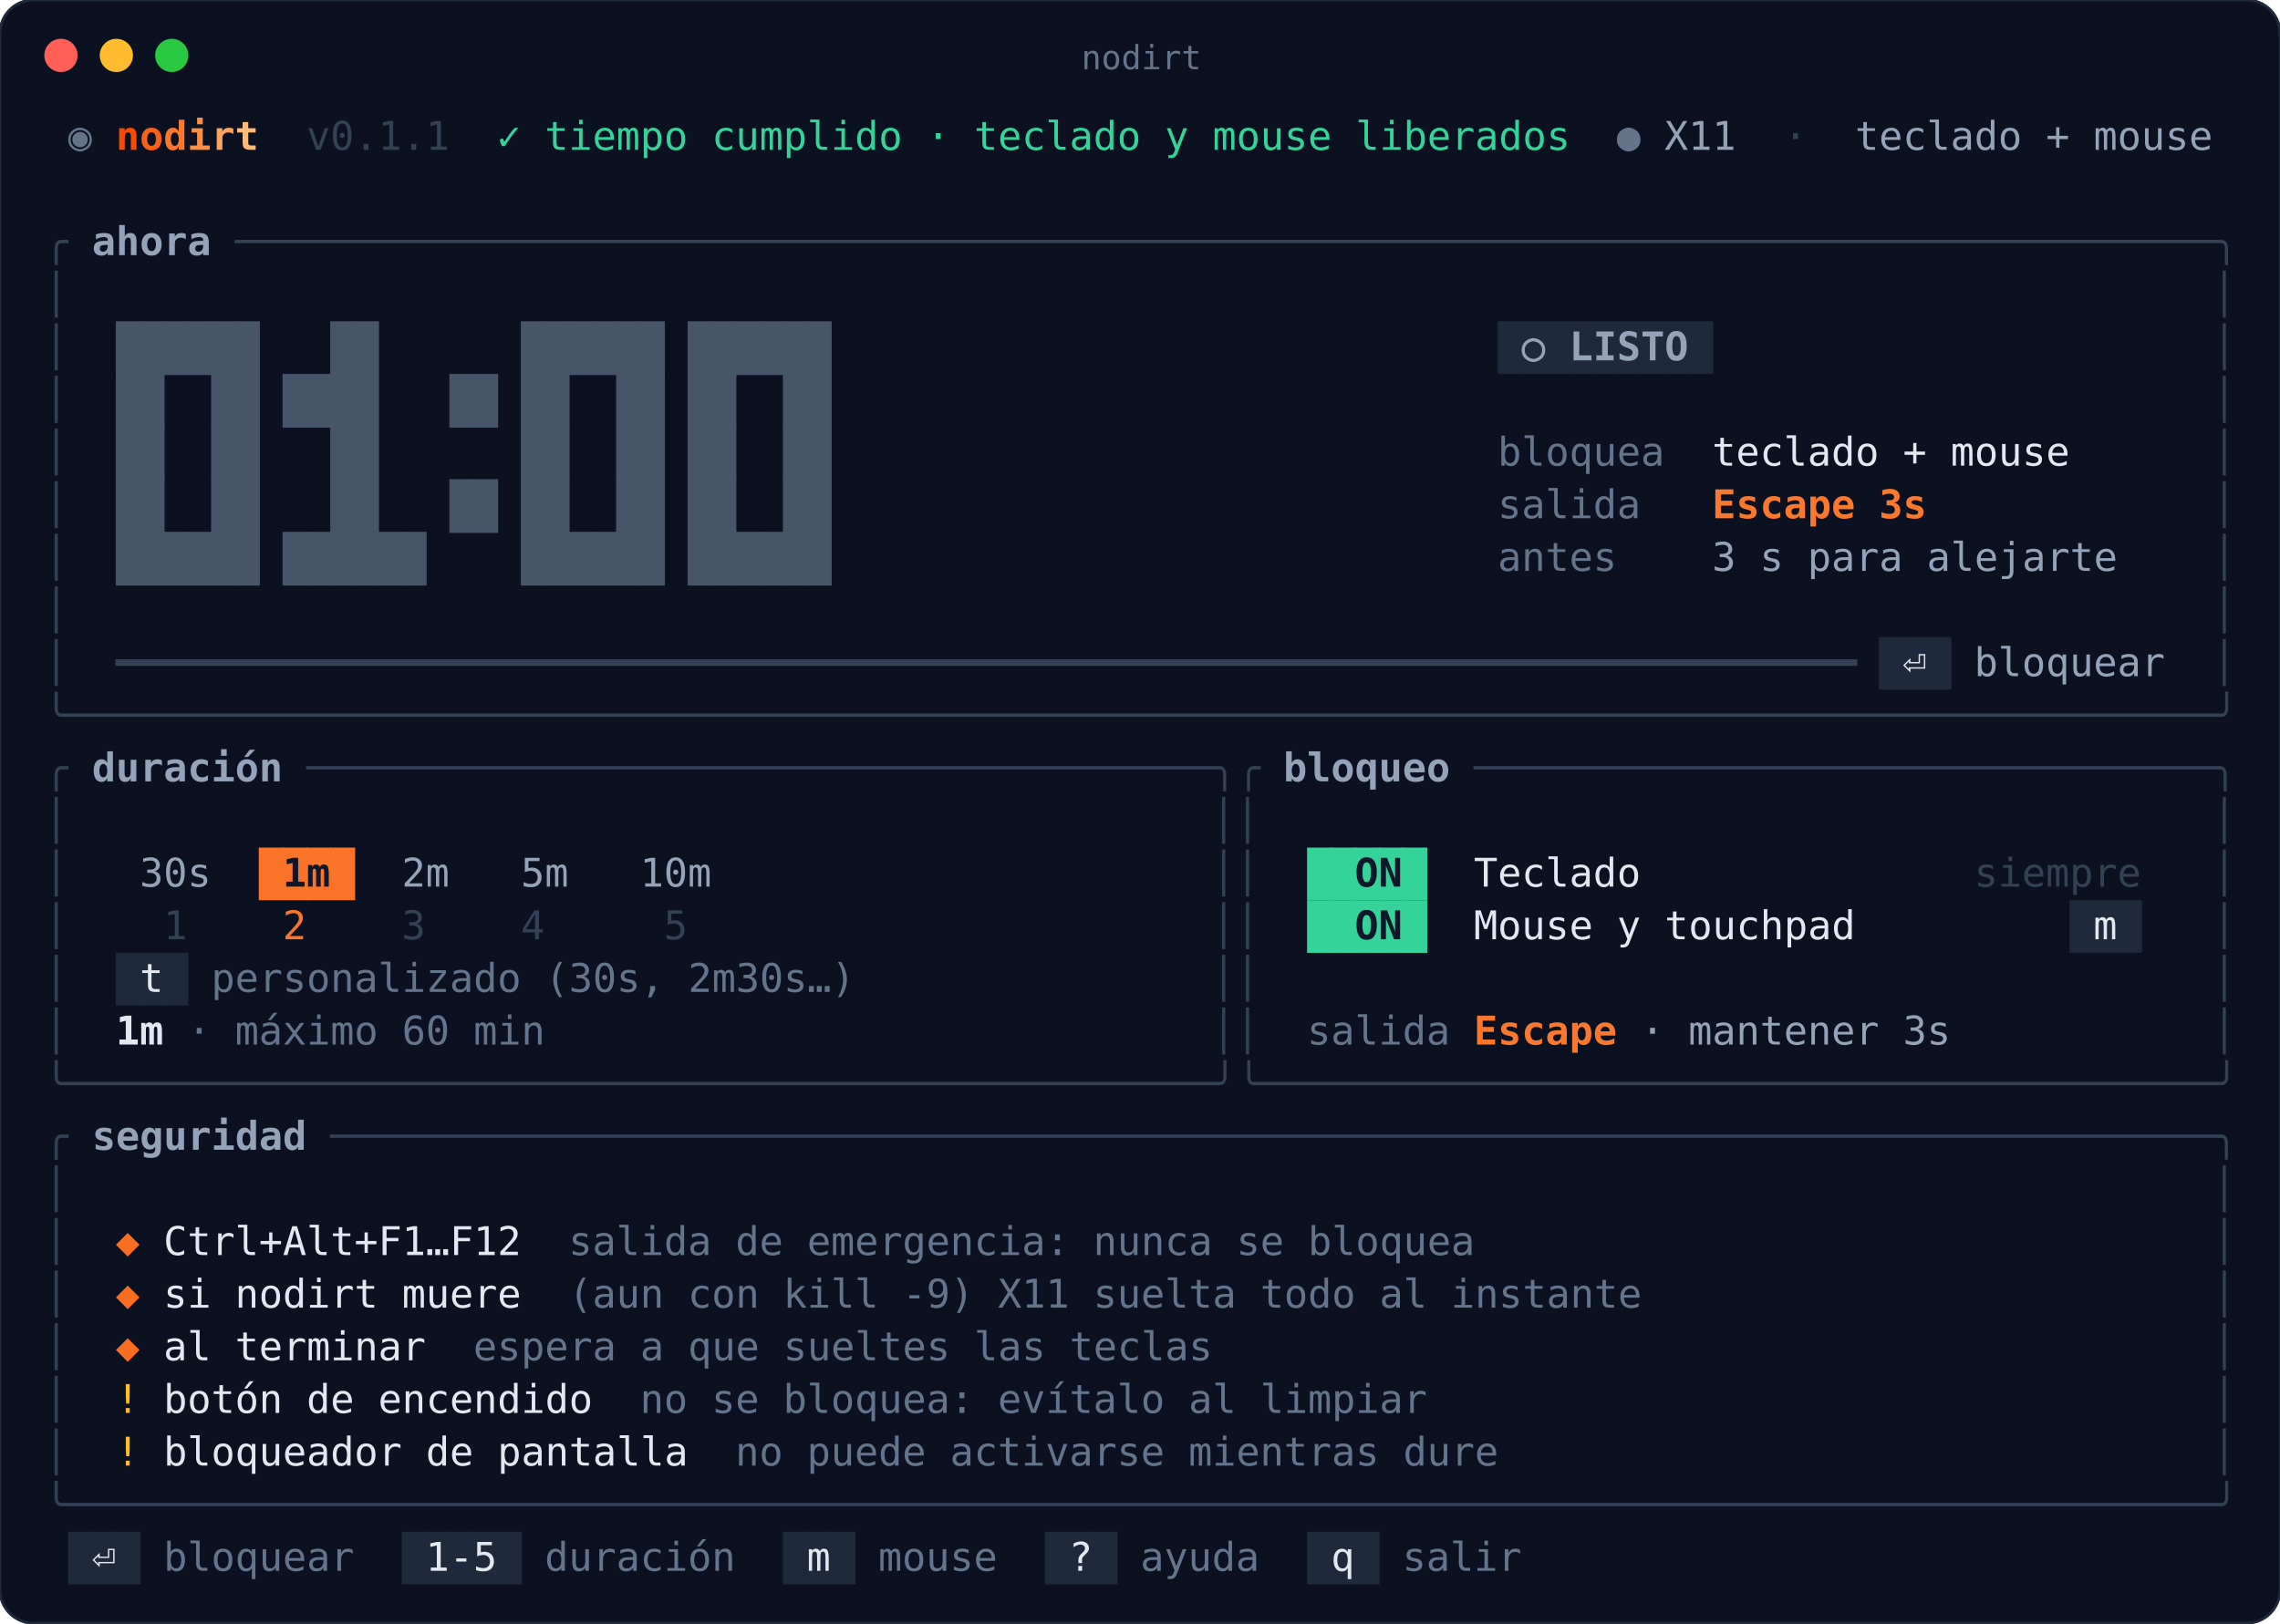
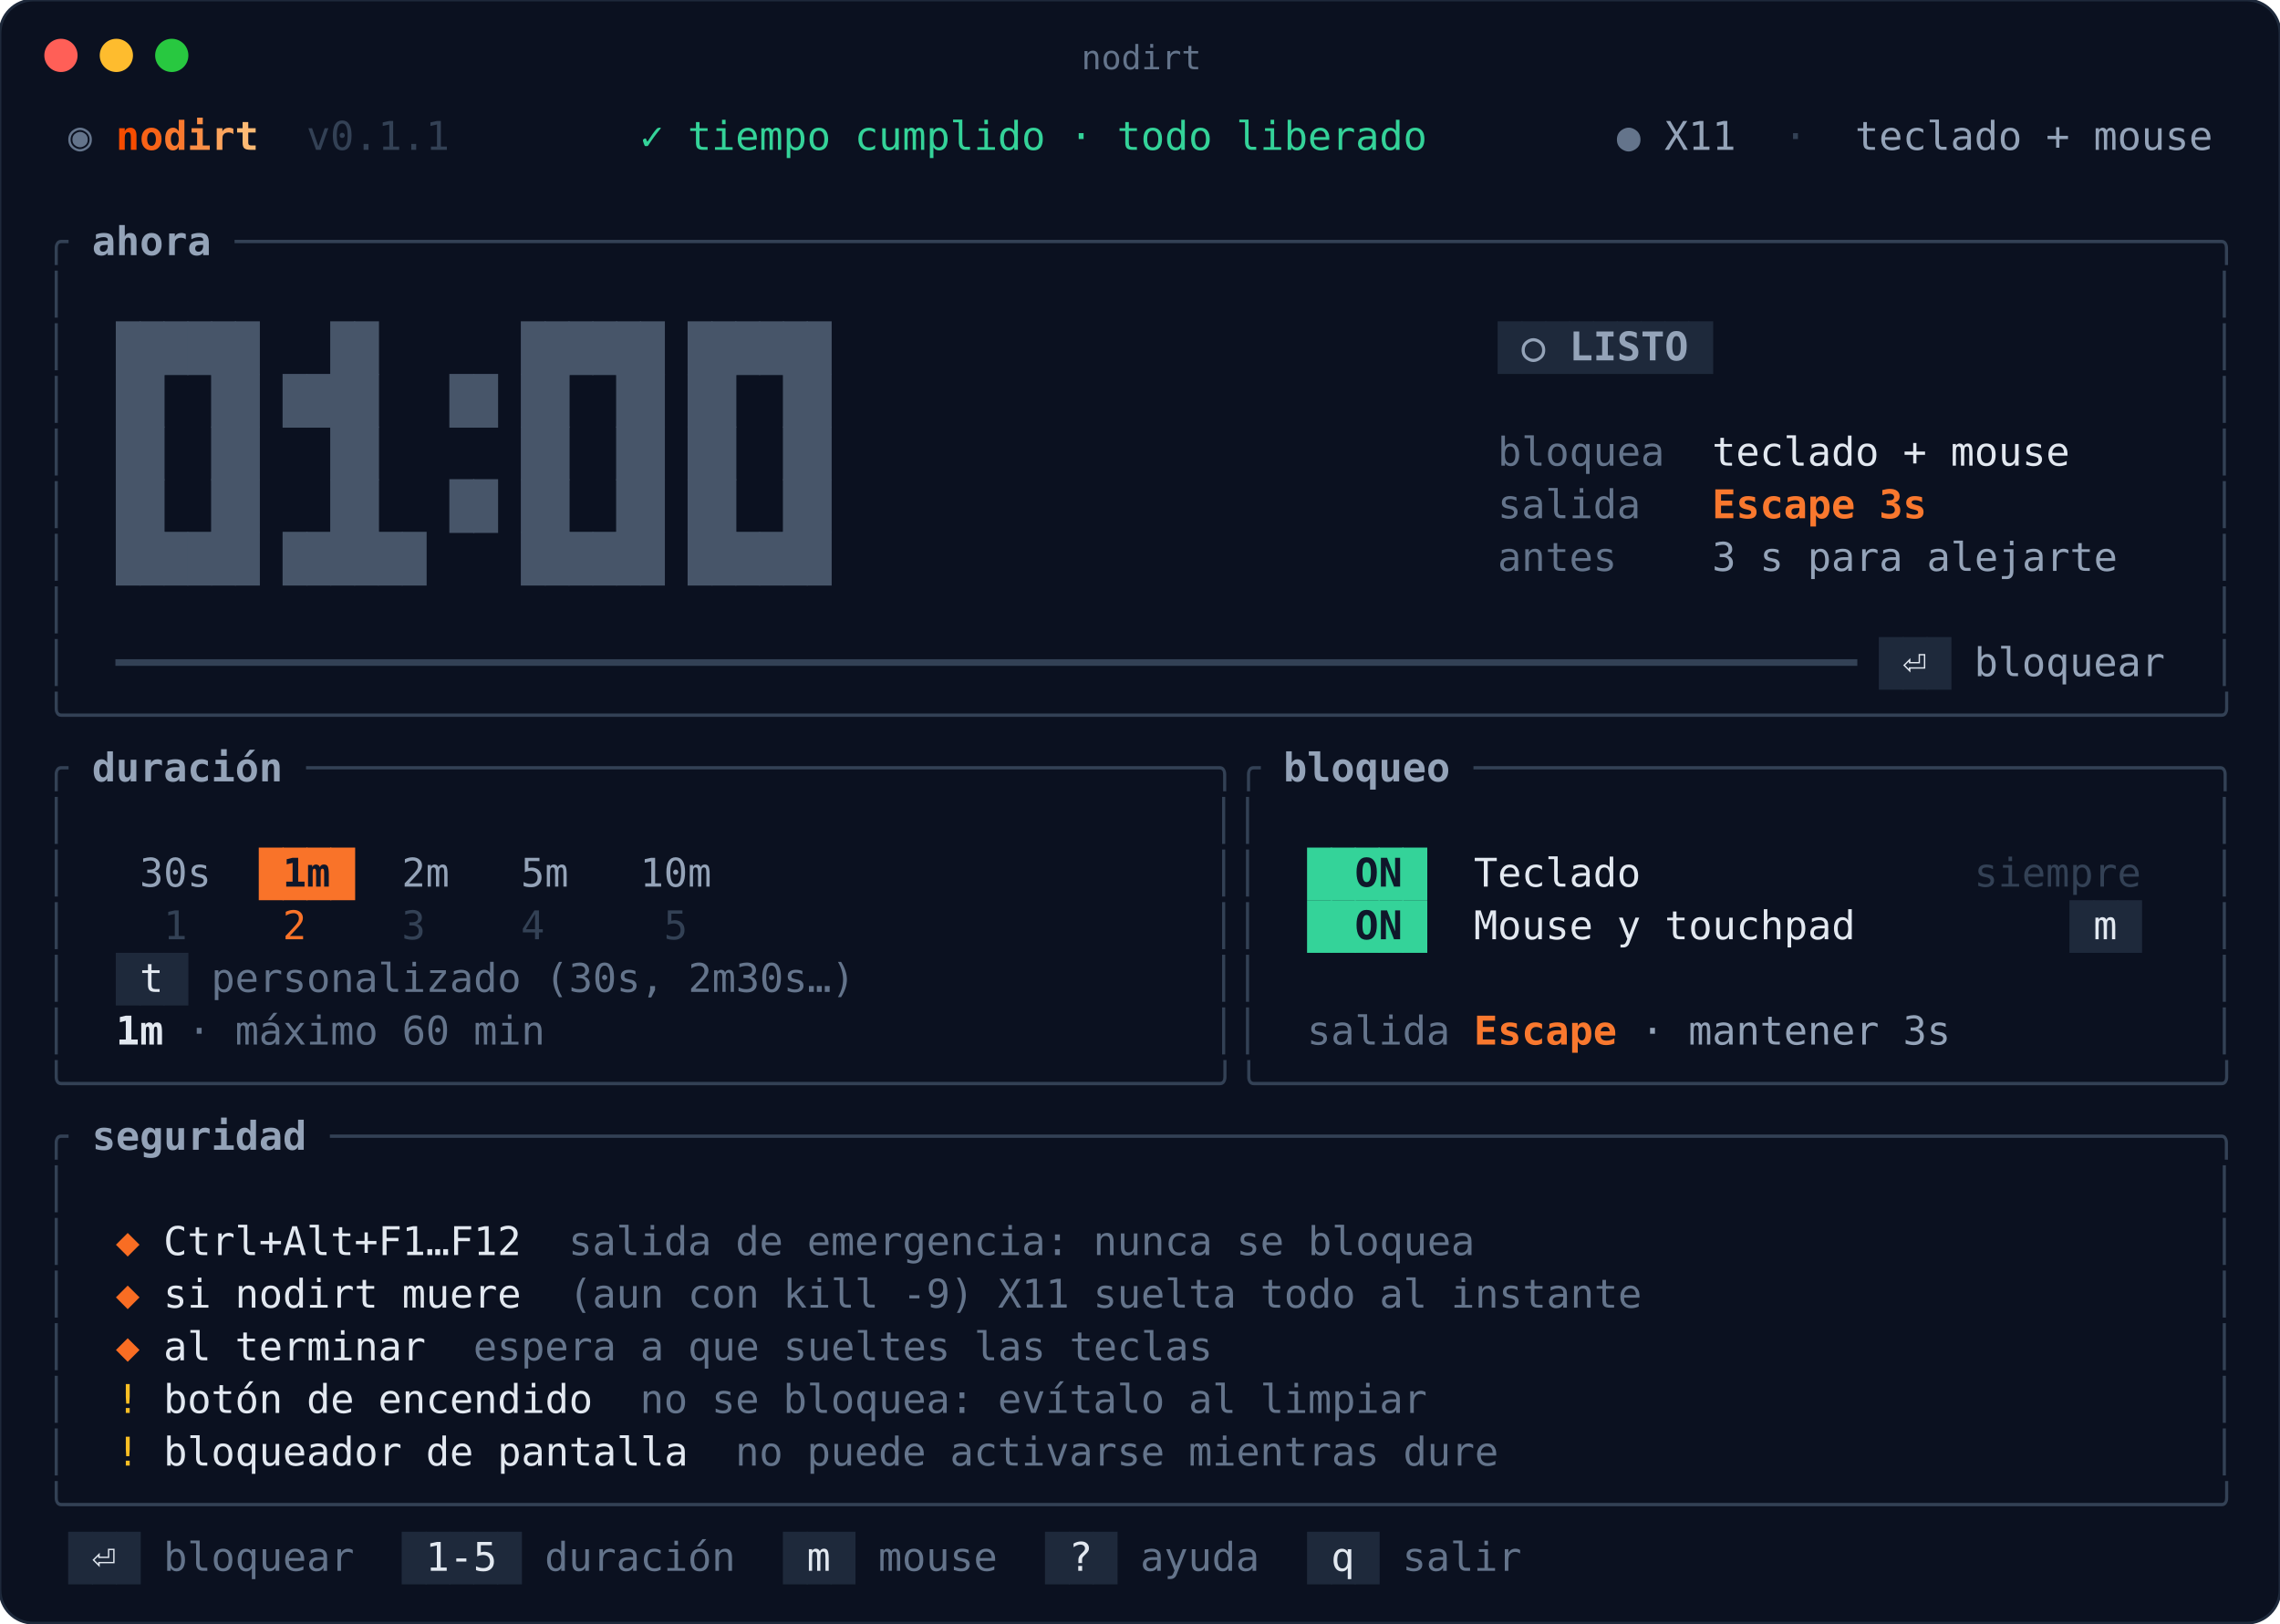
<svg xmlns="http://www.w3.org/2000/svg" xml:space="preserve" width="823" height="586" viewBox="0 0 823 586">
  <style>text{font-family:"JetBrains Mono","Fira Code","DejaVu Sans Mono",Menlo,Consolas,monospace;font-size:14.3px;white-space:pre}</style>
  <rect width="100%" height="100%" rx="12" fill="#0b1120" stroke="#1e293b" />
  <circle cx="22" cy="20" r="6" fill="#ff5f57" />
  <circle cx="42" cy="20" r="6" fill="#febc2e" />
  <circle cx="62" cy="20" r="6" fill="#28c840" />
  <text x="412" y="25" fill="#64748b" text-anchor="middle" style="font-size:12px">nodirt</text>
  <text x="24.6" y="54.1" fill="#64748b" textLength="17.2" lengthAdjust="spacingAndGlyphs">◉ </text>
  <text x="41.8" y="54.1" fill="#f74c00" font-weight="700" textLength="8.6" lengthAdjust="spacingAndGlyphs">n</text>
  <text x="50.4" y="54.1" fill="#f86217" font-weight="700" textLength="8.6" lengthAdjust="spacingAndGlyphs">o</text>
  <text x="59.0" y="54.1" fill="#f9782e" font-weight="700" textLength="8.6" lengthAdjust="spacingAndGlyphs">d</text>
  <text x="67.6" y="54.1" fill="#fb8e46" font-weight="700" textLength="8.6" lengthAdjust="spacingAndGlyphs">i</text>
  <text x="76.2" y="54.1" fill="#fca45d" font-weight="700" textLength="8.6" lengthAdjust="spacingAndGlyphs">r</text>
  <text x="84.8" y="54.1" fill="#fdba74" font-weight="700" textLength="8.6" lengthAdjust="spacingAndGlyphs">t</text>
  <text x="93.4" y="54.1" fill="#334155" textLength="68.8" lengthAdjust="spacingAndGlyphs">  v0.1.1</text>
-   <text x="179.4" y="54.1" fill="#34d399" textLength="387.0" lengthAdjust="spacingAndGlyphs">✓ tiempo cumplido · teclado y mouse liberados</text>
+   <text x="231.0" y="54.1" fill="#34d399" textLength="283.8" lengthAdjust="spacingAndGlyphs">✓ tiempo cumplido · todo liberado</text>
  <text x="583.6" y="54.1" fill="#64748b" textLength="17.2" lengthAdjust="spacingAndGlyphs">● </text>
  <text x="600.8" y="54.1" fill="#94a3b8" textLength="25.8" lengthAdjust="spacingAndGlyphs">X11</text>
  <text x="626.6" y="54.1" fill="#334155" textLength="43.0" lengthAdjust="spacingAndGlyphs">  ·  </text>
  <text x="669.6" y="54.1" fill="#94a3b8" textLength="129.0" lengthAdjust="spacingAndGlyphs">teclado + mouse</text>
  <text x="16.0" y="92.1" fill="#334155" textLength="17.2" lengthAdjust="spacingAndGlyphs">╭ </text>
  <text x="33.2" y="92.1" fill="#94a3b8" font-weight="700" textLength="43.0" lengthAdjust="spacingAndGlyphs">ahora</text>
  <text x="76.2" y="92.1" fill="#334155" textLength="731.0" lengthAdjust="spacingAndGlyphs"> ───────────────────────────────────────────────────────────────────────────────────╮</text>
  <text x="16.0" y="111.1" fill="#334155" textLength="8.6" lengthAdjust="spacingAndGlyphs">│</text>
  <text x="798.6" y="111.1" fill="#334155" textLength="8.6" lengthAdjust="spacingAndGlyphs">│</text>
  <rect x="41.8" y="116.0" width="9.0" height="19.4" fill="#475569" />
  <rect x="50.4" y="116.0" width="9.0" height="19.4" fill="#475569" />
  <rect x="59.0" y="116.0" width="9.0" height="19.4" fill="#475569" />
  <rect x="67.6" y="116.0" width="9.0" height="19.4" fill="#475569" />
  <rect x="76.2" y="116.0" width="9.0" height="19.4" fill="#475569" />
  <rect x="84.8" y="116.0" width="9.0" height="19.4" fill="#475569" />
  <rect x="119.2" y="116.0" width="9.0" height="19.4" fill="#475569" />
  <rect x="127.8" y="116.0" width="9.0" height="19.4" fill="#475569" />
  <rect x="188.0" y="116.0" width="9.0" height="19.4" fill="#475569" />
  <rect x="196.6" y="116.0" width="9.0" height="19.4" fill="#475569" />
  <rect x="205.2" y="116.0" width="9.0" height="19.4" fill="#475569" />
  <rect x="213.8" y="116.0" width="9.0" height="19.4" fill="#475569" />
  <rect x="222.4" y="116.0" width="9.0" height="19.4" fill="#475569" />
  <rect x="231.0" y="116.0" width="9.0" height="19.4" fill="#475569" />
  <rect x="248.2" y="116.0" width="9.0" height="19.4" fill="#475569" />
  <rect x="256.8" y="116.0" width="9.0" height="19.4" fill="#475569" />
  <rect x="265.4" y="116.0" width="9.0" height="19.4" fill="#475569" />
  <rect x="274.0" y="116.0" width="9.0" height="19.4" fill="#475569" />
  <rect x="282.6" y="116.0" width="9.0" height="19.4" fill="#475569" />
  <rect x="291.2" y="116.0" width="9.0" height="19.4" fill="#475569" />
  <rect x="540.6" y="116.0" width="9.0" height="19" fill="#1e293b" />
  <rect x="549.2" y="116.0" width="9.0" height="19" fill="#1e293b" />
  <rect x="557.8" y="116.0" width="9.0" height="19" fill="#1e293b" />
  <rect x="566.4" y="116.0" width="9.0" height="19" fill="#1e293b" />
  <rect x="575.0" y="116.0" width="9.0" height="19" fill="#1e293b" />
  <rect x="583.6" y="116.0" width="9.0" height="19" fill="#1e293b" />
  <rect x="592.2" y="116.0" width="9.0" height="19" fill="#1e293b" />
  <rect x="600.8" y="116.0" width="9.0" height="19" fill="#1e293b" />
  <rect x="609.4" y="116.0" width="9.0" height="19" fill="#1e293b" />
  <text x="16.0" y="130.1" fill="#334155" textLength="8.6" lengthAdjust="spacingAndGlyphs">│</text>
  <text x="540.6" y="130.1" fill="#94a3b8" font-weight="700" textLength="77.4" lengthAdjust="spacingAndGlyphs"> ○ LISTO </text>
  <text x="798.6" y="130.1" fill="#334155" textLength="8.6" lengthAdjust="spacingAndGlyphs">│</text>
  <rect x="41.8" y="135.0" width="9.0" height="19.4" fill="#475569" />
  <rect x="50.4" y="135.0" width="9.0" height="19.4" fill="#475569" />
  <rect x="76.2" y="135.0" width="9.0" height="19.4" fill="#475569" />
  <rect x="84.8" y="135.0" width="9.0" height="19.4" fill="#475569" />
  <rect x="102.0" y="135.0" width="9.0" height="19.4" fill="#475569" />
  <rect x="110.6" y="135.0" width="9.0" height="19.4" fill="#475569" />
  <rect x="119.2" y="135.0" width="9.0" height="19.4" fill="#475569" />
  <rect x="127.8" y="135.0" width="9.0" height="19.4" fill="#475569" />
  <rect x="162.2" y="135.0" width="9.0" height="19.4" fill="#475569" />
  <rect x="170.8" y="135.0" width="9.0" height="19.4" fill="#475569" />
  <rect x="188.0" y="135.0" width="9.0" height="19.4" fill="#475569" />
  <rect x="196.6" y="135.0" width="9.0" height="19.4" fill="#475569" />
  <rect x="222.4" y="135.0" width="9.0" height="19.4" fill="#475569" />
  <rect x="231.0" y="135.0" width="9.0" height="19.4" fill="#475569" />
  <rect x="248.2" y="135.0" width="9.0" height="19.4" fill="#475569" />
  <rect x="256.8" y="135.0" width="9.0" height="19.4" fill="#475569" />
  <rect x="282.6" y="135.0" width="9.0" height="19.4" fill="#475569" />
  <rect x="291.2" y="135.0" width="9.0" height="19.4" fill="#475569" />
  <text x="16.0" y="149.1" fill="#334155" textLength="8.6" lengthAdjust="spacingAndGlyphs">│</text>
  <text x="798.6" y="149.1" fill="#334155" textLength="8.6" lengthAdjust="spacingAndGlyphs">│</text>
  <rect x="41.8" y="154.0" width="9.0" height="19.4" fill="#475569" />
  <rect x="50.4" y="154.0" width="9.0" height="19.4" fill="#475569" />
  <rect x="76.2" y="154.0" width="9.0" height="19.4" fill="#475569" />
  <rect x="84.8" y="154.0" width="9.0" height="19.4" fill="#475569" />
  <rect x="119.2" y="154.0" width="9.0" height="19.4" fill="#475569" />
  <rect x="127.8" y="154.0" width="9.0" height="19.4" fill="#475569" />
  <rect x="188.0" y="154.0" width="9.0" height="19.4" fill="#475569" />
  <rect x="196.6" y="154.0" width="9.0" height="19.4" fill="#475569" />
  <rect x="222.4" y="154.0" width="9.0" height="19.4" fill="#475569" />
  <rect x="231.0" y="154.0" width="9.0" height="19.4" fill="#475569" />
  <rect x="248.2" y="154.0" width="9.0" height="19.4" fill="#475569" />
  <rect x="256.8" y="154.0" width="9.0" height="19.4" fill="#475569" />
  <rect x="282.6" y="154.0" width="9.0" height="19.4" fill="#475569" />
  <rect x="291.2" y="154.0" width="9.0" height="19.4" fill="#475569" />
  <text x="16.0" y="168.1" fill="#334155" textLength="8.6" lengthAdjust="spacingAndGlyphs">│</text>
  <text x="540.6" y="168.1" fill="#64748b" textLength="77.4" lengthAdjust="spacingAndGlyphs">bloquea  </text>
  <text x="618.0" y="168.1" fill="#e2e8f0" textLength="129.0" lengthAdjust="spacingAndGlyphs">teclado + mouse</text>
  <text x="798.6" y="168.1" fill="#334155" textLength="8.6" lengthAdjust="spacingAndGlyphs">│</text>
  <rect x="41.8" y="173.0" width="9.0" height="19.4" fill="#475569" />
  <rect x="50.4" y="173.0" width="9.0" height="19.4" fill="#475569" />
  <rect x="76.2" y="173.0" width="9.0" height="19.4" fill="#475569" />
  <rect x="84.8" y="173.0" width="9.0" height="19.4" fill="#475569" />
  <rect x="119.2" y="173.0" width="9.0" height="19.4" fill="#475569" />
  <rect x="127.8" y="173.0" width="9.0" height="19.4" fill="#475569" />
  <rect x="162.2" y="173.0" width="9.0" height="19.4" fill="#475569" />
  <rect x="170.8" y="173.0" width="9.0" height="19.4" fill="#475569" />
  <rect x="188.0" y="173.0" width="9.0" height="19.4" fill="#475569" />
  <rect x="196.6" y="173.0" width="9.0" height="19.4" fill="#475569" />
  <rect x="222.4" y="173.0" width="9.0" height="19.4" fill="#475569" />
  <rect x="231.0" y="173.0" width="9.0" height="19.4" fill="#475569" />
  <rect x="248.2" y="173.0" width="9.0" height="19.4" fill="#475569" />
  <rect x="256.8" y="173.0" width="9.0" height="19.4" fill="#475569" />
  <rect x="282.6" y="173.0" width="9.0" height="19.4" fill="#475569" />
  <rect x="291.2" y="173.0" width="9.0" height="19.4" fill="#475569" />
  <text x="16.0" y="187.1" fill="#334155" textLength="8.6" lengthAdjust="spacingAndGlyphs">│</text>
  <text x="540.6" y="187.1" fill="#64748b" textLength="77.4" lengthAdjust="spacingAndGlyphs">salida   </text>
  <text x="618.0" y="187.1" fill="#f9782e" font-weight="700" textLength="77.4" lengthAdjust="spacingAndGlyphs">Escape 3s</text>
  <text x="798.6" y="187.1" fill="#334155" textLength="8.6" lengthAdjust="spacingAndGlyphs">│</text>
  <rect x="41.8" y="192.0" width="9.0" height="19.4" fill="#475569" />
  <rect x="50.4" y="192.0" width="9.0" height="19.4" fill="#475569" />
  <rect x="59.0" y="192.0" width="9.0" height="19.4" fill="#475569" />
  <rect x="67.6" y="192.0" width="9.0" height="19.4" fill="#475569" />
  <rect x="76.2" y="192.0" width="9.0" height="19.4" fill="#475569" />
  <rect x="84.8" y="192.0" width="9.0" height="19.4" fill="#475569" />
  <rect x="102.0" y="192.0" width="9.0" height="19.4" fill="#475569" />
  <rect x="110.6" y="192.0" width="9.0" height="19.4" fill="#475569" />
  <rect x="119.2" y="192.0" width="9.0" height="19.4" fill="#475569" />
  <rect x="127.8" y="192.0" width="9.0" height="19.4" fill="#475569" />
  <rect x="136.4" y="192.0" width="9.0" height="19.4" fill="#475569" />
  <rect x="145.0" y="192.0" width="9.0" height="19.4" fill="#475569" />
  <rect x="188.0" y="192.0" width="9.0" height="19.4" fill="#475569" />
  <rect x="196.6" y="192.0" width="9.0" height="19.4" fill="#475569" />
  <rect x="205.2" y="192.0" width="9.0" height="19.4" fill="#475569" />
  <rect x="213.8" y="192.0" width="9.0" height="19.4" fill="#475569" />
  <rect x="222.4" y="192.0" width="9.0" height="19.4" fill="#475569" />
  <rect x="231.0" y="192.0" width="9.0" height="19.4" fill="#475569" />
  <rect x="248.2" y="192.0" width="9.0" height="19.4" fill="#475569" />
  <rect x="256.8" y="192.0" width="9.0" height="19.4" fill="#475569" />
  <rect x="265.4" y="192.0" width="9.0" height="19.4" fill="#475569" />
  <rect x="274.0" y="192.0" width="9.0" height="19.4" fill="#475569" />
  <rect x="282.6" y="192.0" width="9.0" height="19.4" fill="#475569" />
  <rect x="291.2" y="192.0" width="9.0" height="19.4" fill="#475569" />
  <text x="16.0" y="206.1" fill="#334155" textLength="8.6" lengthAdjust="spacingAndGlyphs">│</text>
  <text x="540.6" y="206.1" fill="#64748b" textLength="77.4" lengthAdjust="spacingAndGlyphs">antes    </text>
  <text x="618.0" y="206.1" fill="#94a3b8" textLength="146.2" lengthAdjust="spacingAndGlyphs">3 s para alejarte</text>
  <text x="798.6" y="206.1" fill="#334155" textLength="8.6" lengthAdjust="spacingAndGlyphs">│</text>
  <text x="16.0" y="225.1" fill="#334155" textLength="8.6" lengthAdjust="spacingAndGlyphs">│</text>
  <text x="798.6" y="225.1" fill="#334155" textLength="8.6" lengthAdjust="spacingAndGlyphs">│</text>
  <rect x="678.2" y="230.0" width="9.0" height="19" fill="#1e293b" />
  <rect x="686.8" y="230.0" width="9.0" height="19" fill="#1e293b" />
  <rect x="695.4" y="230.0" width="9.0" height="19" fill="#1e293b" />
  <text x="16.0" y="244.1" fill="#334155" textLength="8.6" lengthAdjust="spacingAndGlyphs">│</text>
  <text x="41.8" y="244.1" fill="#334155" textLength="627.8" lengthAdjust="spacingAndGlyphs">━━━━━━━━━━━━━━━━━━━━━━━━━━━━━━━━━━━━━━━━━━━━━━━━━━━━━━━━━━━━━━━━━━━━━━━━━</text>
  <text x="678.2" y="244.1" fill="#e2e8f0" textLength="25.8" lengthAdjust="spacingAndGlyphs"> ⏎ </text>
  <text x="704.0" y="244.1" fill="#94a3b8" textLength="77.4" lengthAdjust="spacingAndGlyphs"> bloquear</text>
  <text x="798.6" y="244.1" fill="#334155" textLength="8.6" lengthAdjust="spacingAndGlyphs">│</text>
  <text x="16.0" y="263.1" fill="#334155" textLength="791.2" lengthAdjust="spacingAndGlyphs">╰──────────────────────────────────────────────────────────────────────────────────────────╯</text>
  <text x="16.0" y="282.1" fill="#334155" textLength="17.2" lengthAdjust="spacingAndGlyphs">╭ </text>
  <text x="33.2" y="282.1" fill="#94a3b8" font-weight="700" textLength="68.8" lengthAdjust="spacingAndGlyphs">duración</text>
  <text x="102.0" y="282.1" fill="#334155" textLength="361.2" lengthAdjust="spacingAndGlyphs"> ──────────────────────────────────────╮╭ </text>
  <text x="463.2" y="282.1" fill="#94a3b8" font-weight="700" textLength="60.2" lengthAdjust="spacingAndGlyphs">bloqueo</text>
  <text x="523.4" y="282.1" fill="#334155" textLength="283.8" lengthAdjust="spacingAndGlyphs"> ───────────────────────────────╮</text>
  <text x="16.0" y="301.1" fill="#334155" textLength="8.6" lengthAdjust="spacingAndGlyphs">│</text>
  <text x="437.4" y="301.1" fill="#334155" textLength="17.2" lengthAdjust="spacingAndGlyphs">││</text>
  <text x="798.6" y="301.1" fill="#334155" textLength="8.6" lengthAdjust="spacingAndGlyphs">│</text>
  <rect x="93.4" y="306.0" width="9.0" height="19" fill="#f97329" />
  <rect x="102.0" y="306.0" width="9.0" height="19" fill="#f97329" />
  <rect x="110.6" y="306.0" width="9.0" height="19" fill="#f97329" />
  <rect x="119.2" y="306.0" width="9.0" height="19" fill="#f97329" />
  <rect x="471.8" y="306.0" width="9.0" height="19" fill="#34d399" />
  <rect x="480.4" y="306.0" width="9.0" height="19" fill="#34d399" />
  <rect x="489.0" y="306.0" width="9.0" height="19" fill="#34d399" />
  <rect x="497.6" y="306.0" width="9.0" height="19" fill="#34d399" />
  <rect x="506.2" y="306.0" width="9.0" height="19" fill="#34d399" />
  <text x="16.0" y="320.1" fill="#334155" textLength="8.6" lengthAdjust="spacingAndGlyphs">│</text>
  <text x="41.8" y="320.1" fill="#94a3b8" textLength="43.0" lengthAdjust="spacingAndGlyphs"> 30s </text>
  <text x="93.4" y="320.1" fill="#0f172a" font-weight="700" textLength="34.4" lengthAdjust="spacingAndGlyphs"> 1m </text>
  <text x="136.4" y="320.1" fill="#94a3b8" textLength="34.4" lengthAdjust="spacingAndGlyphs"> 2m </text>
  <text x="179.4" y="320.1" fill="#94a3b8" textLength="34.4" lengthAdjust="spacingAndGlyphs"> 5m </text>
  <text x="222.4" y="320.1" fill="#94a3b8" textLength="43.0" lengthAdjust="spacingAndGlyphs"> 10m </text>
  <text x="437.4" y="320.1" fill="#334155" textLength="17.2" lengthAdjust="spacingAndGlyphs">││</text>
  <text x="471.8" y="320.1" fill="#0f172a" font-weight="700" textLength="43.0" lengthAdjust="spacingAndGlyphs">  ON </text>
  <text x="532.0" y="320.1" fill="#e2e8f0" textLength="60.2" lengthAdjust="spacingAndGlyphs">Teclado</text>
  <text x="712.6" y="320.1" fill="#334155" textLength="60.2" lengthAdjust="spacingAndGlyphs">siempre</text>
  <text x="798.6" y="320.1" fill="#334155" textLength="8.6" lengthAdjust="spacingAndGlyphs">│</text>
  <rect x="471.8" y="325.0" width="9.0" height="19" fill="#34d399" />
  <rect x="480.4" y="325.0" width="9.0" height="19" fill="#34d399" />
  <rect x="489.0" y="325.0" width="9.0" height="19" fill="#34d399" />
  <rect x="497.6" y="325.0" width="9.0" height="19" fill="#34d399" />
  <rect x="506.2" y="325.0" width="9.0" height="19" fill="#34d399" />
  <rect x="747.0" y="325.0" width="9.0" height="19" fill="#1e293b" />
  <rect x="755.6" y="325.0" width="9.0" height="19" fill="#1e293b" />
  <rect x="764.2" y="325.0" width="9.0" height="19" fill="#1e293b" />
  <text x="16.0" y="339.1" fill="#334155" textLength="8.6" lengthAdjust="spacingAndGlyphs">│</text>
  <text x="41.8" y="339.1" fill="#334155" textLength="43.0" lengthAdjust="spacingAndGlyphs">  1  </text>
  <text x="93.4" y="339.1" fill="#f97329" textLength="34.4" lengthAdjust="spacingAndGlyphs"> 2  </text>
  <text x="136.4" y="339.1" fill="#334155" textLength="34.4" lengthAdjust="spacingAndGlyphs"> 3  </text>
  <text x="179.4" y="339.1" fill="#334155" textLength="34.4" lengthAdjust="spacingAndGlyphs"> 4  </text>
  <text x="222.4" y="339.1" fill="#334155" textLength="43.0" lengthAdjust="spacingAndGlyphs">  5  </text>
  <text x="437.4" y="339.1" fill="#334155" textLength="17.2" lengthAdjust="spacingAndGlyphs">││</text>
  <text x="471.8" y="339.1" fill="#0f172a" font-weight="700" textLength="43.0" lengthAdjust="spacingAndGlyphs">  ON </text>
  <text x="532.0" y="339.1" fill="#e2e8f0" textLength="137.6" lengthAdjust="spacingAndGlyphs">Mouse y touchpad</text>
  <text x="747.0" y="339.1" fill="#e2e8f0" textLength="25.8" lengthAdjust="spacingAndGlyphs"> m </text>
  <text x="798.6" y="339.1" fill="#334155" textLength="8.6" lengthAdjust="spacingAndGlyphs">│</text>
  <rect x="41.8" y="344.0" width="9.0" height="19" fill="#1e293b" />
  <rect x="50.4" y="344.0" width="9.0" height="19" fill="#1e293b" />
  <rect x="59.0" y="344.0" width="9.0" height="19" fill="#1e293b" />
  <text x="16.0" y="358.1" fill="#334155" textLength="8.6" lengthAdjust="spacingAndGlyphs">│</text>
  <text x="41.8" y="358.1" fill="#e2e8f0" textLength="25.8" lengthAdjust="spacingAndGlyphs"> t </text>
  <text x="67.6" y="358.1" fill="#64748b" textLength="240.8" lengthAdjust="spacingAndGlyphs"> personalizado (30s, 2m30s…)</text>
  <text x="437.4" y="358.1" fill="#334155" textLength="17.2" lengthAdjust="spacingAndGlyphs">││</text>
  <text x="798.6" y="358.1" fill="#334155" textLength="8.6" lengthAdjust="spacingAndGlyphs">│</text>
  <text x="16.0" y="377.1" fill="#334155" textLength="8.6" lengthAdjust="spacingAndGlyphs">│</text>
  <text x="41.8" y="377.1" fill="#e2e8f0" font-weight="700" textLength="17.2" lengthAdjust="spacingAndGlyphs">1m</text>
  <text x="59.0" y="377.1" fill="#64748b" textLength="137.6" lengthAdjust="spacingAndGlyphs"> · máximo 60 min</text>
  <text x="437.4" y="377.1" fill="#334155" textLength="17.2" lengthAdjust="spacingAndGlyphs">││</text>
  <text x="471.8" y="377.1" fill="#64748b" textLength="60.2" lengthAdjust="spacingAndGlyphs">salida </text>
  <text x="532.0" y="377.1" fill="#f9782e" font-weight="700" textLength="51.6" lengthAdjust="spacingAndGlyphs">Escape</text>
  <text x="583.6" y="377.1" fill="#94a3b8" textLength="120.4" lengthAdjust="spacingAndGlyphs"> · mantener 3s</text>
  <text x="798.6" y="377.1" fill="#334155" textLength="8.6" lengthAdjust="spacingAndGlyphs">│</text>
  <text x="16.0" y="396.1" fill="#334155" textLength="791.2" lengthAdjust="spacingAndGlyphs">╰────────────────────────────────────────────────╯╰────────────────────────────────────────╯</text>
  <text x="16.0" y="415.1" fill="#334155" textLength="17.2" lengthAdjust="spacingAndGlyphs">╭ </text>
  <text x="33.2" y="415.1" fill="#94a3b8" font-weight="700" textLength="77.4" lengthAdjust="spacingAndGlyphs">seguridad</text>
  <text x="110.6" y="415.1" fill="#334155" textLength="696.6" lengthAdjust="spacingAndGlyphs"> ───────────────────────────────────────────────────────────────────────────────╮</text>
  <text x="16.0" y="434.1" fill="#334155" textLength="8.6" lengthAdjust="spacingAndGlyphs">│</text>
  <text x="798.6" y="434.1" fill="#334155" textLength="8.6" lengthAdjust="spacingAndGlyphs">│</text>
  <text x="16.0" y="453.1" fill="#334155" textLength="8.6" lengthAdjust="spacingAndGlyphs">│</text>
  <text x="41.8" y="453.1" fill="#f96d23" textLength="17.2" lengthAdjust="spacingAndGlyphs">◆ </text>
  <text x="59.0" y="453.1" fill="#e2e8f0" textLength="129.0" lengthAdjust="spacingAndGlyphs">Ctrl+Alt+F1…F12</text>
  <text x="188.0" y="453.1" fill="#64748b" textLength="344.0" lengthAdjust="spacingAndGlyphs">  salida de emergencia: nunca se bloquea</text>
  <text x="798.6" y="453.1" fill="#334155" textLength="8.6" lengthAdjust="spacingAndGlyphs">│</text>
  <text x="16.0" y="472.1" fill="#334155" textLength="8.6" lengthAdjust="spacingAndGlyphs">│</text>
  <text x="41.8" y="472.1" fill="#f96d23" textLength="17.2" lengthAdjust="spacingAndGlyphs">◆ </text>
  <text x="59.0" y="472.1" fill="#e2e8f0" textLength="129.0" lengthAdjust="spacingAndGlyphs">si nodirt muere</text>
  <text x="188.0" y="472.1" fill="#64748b" textLength="404.2" lengthAdjust="spacingAndGlyphs">  (aun con kill -9) X11 suelta todo al instante</text>
  <text x="798.6" y="472.1" fill="#334155" textLength="8.6" lengthAdjust="spacingAndGlyphs">│</text>
  <text x="16.0" y="491.1" fill="#334155" textLength="8.6" lengthAdjust="spacingAndGlyphs">│</text>
  <text x="41.8" y="491.1" fill="#f96d23" textLength="17.2" lengthAdjust="spacingAndGlyphs">◆ </text>
  <text x="59.0" y="491.1" fill="#e2e8f0" textLength="94.6" lengthAdjust="spacingAndGlyphs">al terminar</text>
  <text x="153.6" y="491.1" fill="#64748b" textLength="283.8" lengthAdjust="spacingAndGlyphs">  espera a que sueltes las teclas</text>
  <text x="798.6" y="491.1" fill="#334155" textLength="8.6" lengthAdjust="spacingAndGlyphs">│</text>
  <text x="16.0" y="510.1" fill="#334155" textLength="8.6" lengthAdjust="spacingAndGlyphs">│</text>
  <text x="41.8" y="510.1" fill="#fbbf24" textLength="17.2" lengthAdjust="spacingAndGlyphs">! </text>
  <text x="59.0" y="510.1" fill="#e2e8f0" textLength="154.8" lengthAdjust="spacingAndGlyphs">botón de encendido</text>
  <text x="213.8" y="510.1" fill="#64748b" textLength="301.0" lengthAdjust="spacingAndGlyphs">  no se bloquea: evítalo al limpiar</text>
  <text x="798.6" y="510.1" fill="#334155" textLength="8.6" lengthAdjust="spacingAndGlyphs">│</text>
  <text x="16.0" y="529.1" fill="#334155" textLength="8.6" lengthAdjust="spacingAndGlyphs">│</text>
  <text x="41.8" y="529.1" fill="#fbbf24" textLength="17.2" lengthAdjust="spacingAndGlyphs">! </text>
  <text x="59.0" y="529.1" fill="#e2e8f0" textLength="189.2" lengthAdjust="spacingAndGlyphs">bloqueador de pantalla</text>
  <text x="248.2" y="529.1" fill="#64748b" textLength="292.4" lengthAdjust="spacingAndGlyphs">  no puede activarse mientras dure</text>
  <text x="798.6" y="529.1" fill="#334155" textLength="8.6" lengthAdjust="spacingAndGlyphs">│</text>
  <text x="16.0" y="548.1" fill="#334155" textLength="791.2" lengthAdjust="spacingAndGlyphs">╰──────────────────────────────────────────────────────────────────────────────────────────╯</text>
  <rect x="24.6" y="553.0" width="9.0" height="19" fill="#1e293b" />
  <rect x="33.2" y="553.0" width="9.0" height="19" fill="#1e293b" />
  <rect x="41.8" y="553.0" width="9.0" height="19" fill="#1e293b" />
  <rect x="145.0" y="553.0" width="9.0" height="19" fill="#1e293b" />
  <rect x="153.6" y="553.0" width="9.0" height="19" fill="#1e293b" />
  <rect x="162.2" y="553.0" width="9.0" height="19" fill="#1e293b" />
  <rect x="170.8" y="553.0" width="9.0" height="19" fill="#1e293b" />
  <rect x="179.4" y="553.0" width="9.0" height="19" fill="#1e293b" />
  <rect x="282.6" y="553.0" width="9.0" height="19" fill="#1e293b" />
  <rect x="291.2" y="553.0" width="9.0" height="19" fill="#1e293b" />
  <rect x="299.8" y="553.0" width="9.0" height="19" fill="#1e293b" />
  <rect x="377.2" y="553.0" width="9.0" height="19" fill="#1e293b" />
  <rect x="385.8" y="553.0" width="9.0" height="19" fill="#1e293b" />
  <rect x="394.4" y="553.0" width="9.0" height="19" fill="#1e293b" />
  <rect x="471.8" y="553.0" width="9.0" height="19" fill="#1e293b" />
  <rect x="480.4" y="553.0" width="9.0" height="19" fill="#1e293b" />
  <rect x="489.0" y="553.0" width="9.0" height="19" fill="#1e293b" />
  <text x="24.6" y="567.1" fill="#e2e8f0" textLength="25.8" lengthAdjust="spacingAndGlyphs"> ⏎ </text>
  <text x="50.4" y="567.1" fill="#64748b" textLength="94.6" lengthAdjust="spacingAndGlyphs"> bloquear  </text>
  <text x="145.0" y="567.1" fill="#e2e8f0" textLength="43.0" lengthAdjust="spacingAndGlyphs"> 1-5 </text>
  <text x="188.0" y="567.1" fill="#64748b" textLength="94.6" lengthAdjust="spacingAndGlyphs"> duración  </text>
  <text x="282.6" y="567.1" fill="#e2e8f0" textLength="25.8" lengthAdjust="spacingAndGlyphs"> m </text>
  <text x="308.4" y="567.1" fill="#64748b" textLength="68.8" lengthAdjust="spacingAndGlyphs"> mouse  </text>
  <text x="377.2" y="567.1" fill="#e2e8f0" textLength="25.8" lengthAdjust="spacingAndGlyphs"> ? </text>
  <text x="403.0" y="567.1" fill="#64748b" textLength="68.8" lengthAdjust="spacingAndGlyphs"> ayuda  </text>
  <text x="471.8" y="567.1" fill="#e2e8f0" textLength="25.8" lengthAdjust="spacingAndGlyphs"> q </text>
  <text x="497.6" y="567.1" fill="#64748b" textLength="68.8" lengthAdjust="spacingAndGlyphs"> salir  </text>
</svg>
